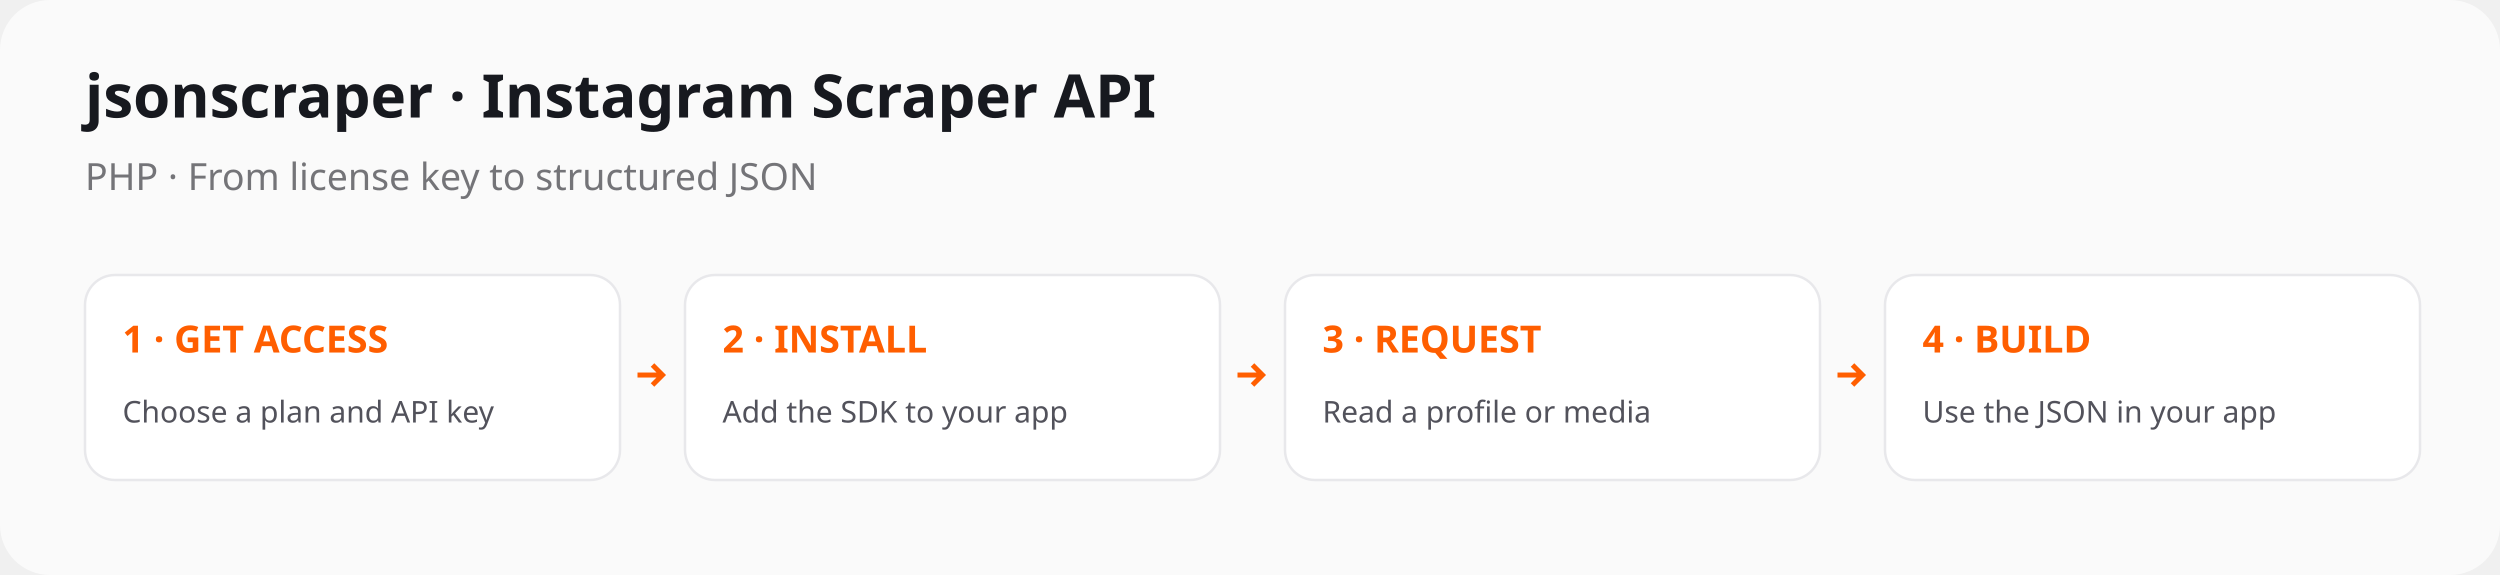
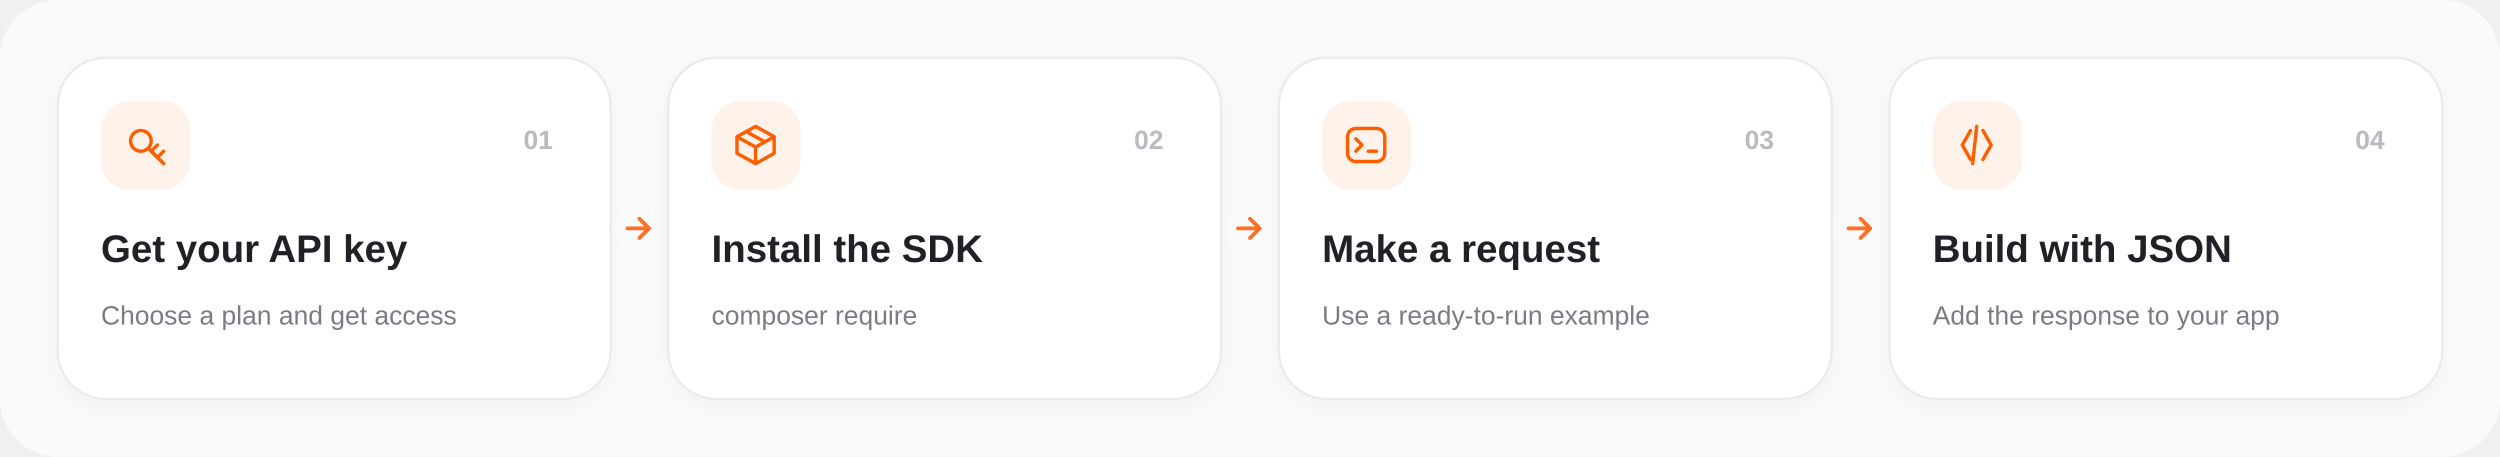
- <svg xmlns="http://www.w3.org/2000/svg" width="1000" height="230" viewBox="0 0 1000 230" role="img" aria-label="Instagram API quick start">
-   <rect width="1000" height="230" rx="20" fill="#fafafa" />
-   <text x="34" y="47" fill="#17191f" font-family="sans-serif" font-size="24" font-weight="700">jsonscraper · Instagram Scraper API</text>
-   <text x="34" y="76" fill="#747478" font-family="sans-serif" font-size="15">PHP · From license key to structured JSON</text>
-   <rect x="34" y="110" width="214" height="82" rx="12" fill="#ffffff" stroke="#e8e8eb" />
-   <text x="49" y="141" fill="#ff5e00" font-family="sans-serif" font-size="15" font-weight="700">1 · GET ACCESS</text>
-   <text x="49" y="169" fill="#52525b" font-family="sans-serif" font-size="12">Choose a plan and API key</text>
-   <path d="M255 150h10m-4-4 4 4-4 4" fill="none" stroke="#ff5e00" stroke-width="2" />
-   <rect x="274" y="110" width="214" height="82" rx="12" fill="#ffffff" stroke="#e8e8eb" />
-   <text x="289" y="141" fill="#ff5e00" font-family="sans-serif" font-size="15" font-weight="700">2 · INSTALL</text>
-   <text x="289" y="169" fill="#52525b" font-family="sans-serif" font-size="12">Add the SDK to your app</text>
-   <path d="M495 150h10m-4-4 4 4-4 4" fill="none" stroke="#ff5e00" stroke-width="2" />
-   <rect x="514" y="110" width="214" height="82" rx="12" fill="#ffffff" stroke="#e8e8eb" />
-   <text x="529" y="141" fill="#ff5e00" font-family="sans-serif" font-size="15" font-weight="700">3 · REQUEST</text>
-   <text x="529" y="169" fill="#52525b" font-family="sans-serif" font-size="12">Read a profile or media</text>
-   <path d="M735 150h10m-4-4 4 4-4 4" fill="none" stroke="#ff5e00" stroke-width="2" />
-   <rect x="754" y="110" width="214" height="82" rx="12" fill="#ffffff" stroke="#e8e8eb" />
-   <text x="769" y="141" fill="#ff5e00" font-family="sans-serif" font-size="15" font-weight="700">4 · BUILD</text>
-   <text x="769" y="169" fill="#52525b" font-family="sans-serif" font-size="12">Use the JSON in your app</text>
+ <svg xmlns="http://www.w3.org/2000/svg" width="1040" height="190" viewBox="0 0 1040 190" role="img" aria-label="Quick start: API key, installation, first request, JSON response">
+   <defs>
+     <filter id="shadow" x="-10%" y="-15%" width="120%" height="140%">
+       <feDropShadow dx="0" dy="3" stdDeviation="4" flood-color="#18181b" flood-opacity=".035" />
+     </filter>
+   </defs>
+   <rect width="1040" height="190" rx="24" fill="#fafafa" />
+   <rect x="24" y="24" width="230" height="142" rx="20" fill="#fff" stroke="#ebebee" filter="url(#shadow)" />
+   <rect x="42" y="42" width="37" height="37" rx="12" fill="#fff2ea" />
+   <g transform="translate(50 50) scale(.86)" fill="none" stroke="#ff5e00" stroke-width="1.65" stroke-linecap="round" stroke-linejoin="round">
+     <circle cx="10" cy="10" r="5" />
+     <path d="m14 14 7 7m-3-3 3-3m-6 0 3-3" />
+   </g>
+   <text x="230" y="62" text-anchor="end" fill="#babac1" font-family="Arial,sans-serif" font-size="11" font-weight="600">01</text>
+   <text x="42" y="109" fill="#202126" font-family="Arial,sans-serif" font-size="16" font-weight="600">Get your API key</text>
+   <text x="42" y="135" fill="#7a7b83" font-family="Arial,sans-serif" font-size="11">Choose a plan and get access</text>
+   <circle cx="266" cy="95" r="10" fill="#fafafa" />
+   <path d="M261 95h9m-4-4 4 4-4 4" fill="none" stroke="#ff7024" stroke-width="1.6" stroke-linecap="round" stroke-linejoin="round" />
+   <rect x="278" y="24" width="230" height="142" rx="20" fill="#fff" stroke="#ebebee" filter="url(#shadow)" />
+   <rect x="296" y="42" width="37" height="37" rx="12" fill="#fff2ea" />
+   <g transform="translate(304 50) scale(.86)" fill="none" stroke="#ff5e00" stroke-width="1.65" stroke-linecap="round" stroke-linejoin="round">
+     <path d="m12 3 9 5v8l-9 5-9-5V8l9-5ZM3 8l9 5 9-5m-9 5v8M7.5 5.5l9 5" />
+   </g>
+   <text x="484" y="62" text-anchor="end" fill="#babac1" font-family="Arial,sans-serif" font-size="11" font-weight="600">02</text>
+   <text x="296" y="109" fill="#202126" font-family="Arial,sans-serif" font-size="16" font-weight="600">Install the SDK</text>
+   <text x="296" y="135" fill="#7a7b83" font-family="Arial,sans-serif" font-size="11">composer require</text>
+   <circle cx="520" cy="95" r="10" fill="#fafafa" />
+   <path d="M515 95h9m-4-4 4 4-4 4" fill="none" stroke="#ff7024" stroke-width="1.6" stroke-linecap="round" stroke-linejoin="round" />
+   <rect x="532" y="24" width="230" height="142" rx="20" fill="#fff" stroke="#ebebee" filter="url(#shadow)" />
+   <rect x="550" y="42" width="37" height="37" rx="12" fill="#fff2ea" />
+   <g transform="translate(558 50) scale(.86)" fill="none" stroke="#ff5e00" stroke-width="1.65" stroke-linecap="round" stroke-linejoin="round">
+     <rect x="3" y="4" width="18" height="16" rx="4" />
+     <path d="m7 9 3 3-3 3m6 0h4" />
+   </g>
+   <text x="738" y="62" text-anchor="end" fill="#babac1" font-family="Arial,sans-serif" font-size="11" font-weight="600">03</text>
+   <text x="550" y="109" fill="#202126" font-family="Arial,sans-serif" font-size="16" font-weight="600">Make a request</text>
+   <text x="550" y="135" fill="#7a7b83" font-family="Arial,sans-serif" font-size="11">Use a ready-to-run example</text>
+   <circle cx="774" cy="95" r="10" fill="#fafafa" />
+   <path d="M769 95h9m-4-4 4 4-4 4" fill="none" stroke="#ff7024" stroke-width="1.6" stroke-linecap="round" stroke-linejoin="round" />
+   <rect x="786" y="24" width="230" height="142" rx="20" fill="#fff" stroke="#ebebee" filter="url(#shadow)" />
+   <rect x="804" y="42" width="37" height="37" rx="12" fill="#fff2ea" />
+   <g transform="translate(812 50) scale(.86)" fill="none" stroke="#ff5e00" stroke-width="1.65" stroke-linecap="round" stroke-linejoin="round">
+     <path d="m9 5-4 7 4 7m6-14 4 7-4 7m-3-16-2 18" />
+   </g>
+   <text x="992" y="62" text-anchor="end" fill="#babac1" font-family="Arial,sans-serif" font-size="11" font-weight="600">04</text>
+   <text x="804" y="109" fill="#202126" font-family="Arial,sans-serif" font-size="16" font-weight="600">Build with JSON</text>
+   <text x="804" y="135" fill="#7a7b83" font-family="Arial,sans-serif" font-size="11">Add the response to your app</text>
</svg>
